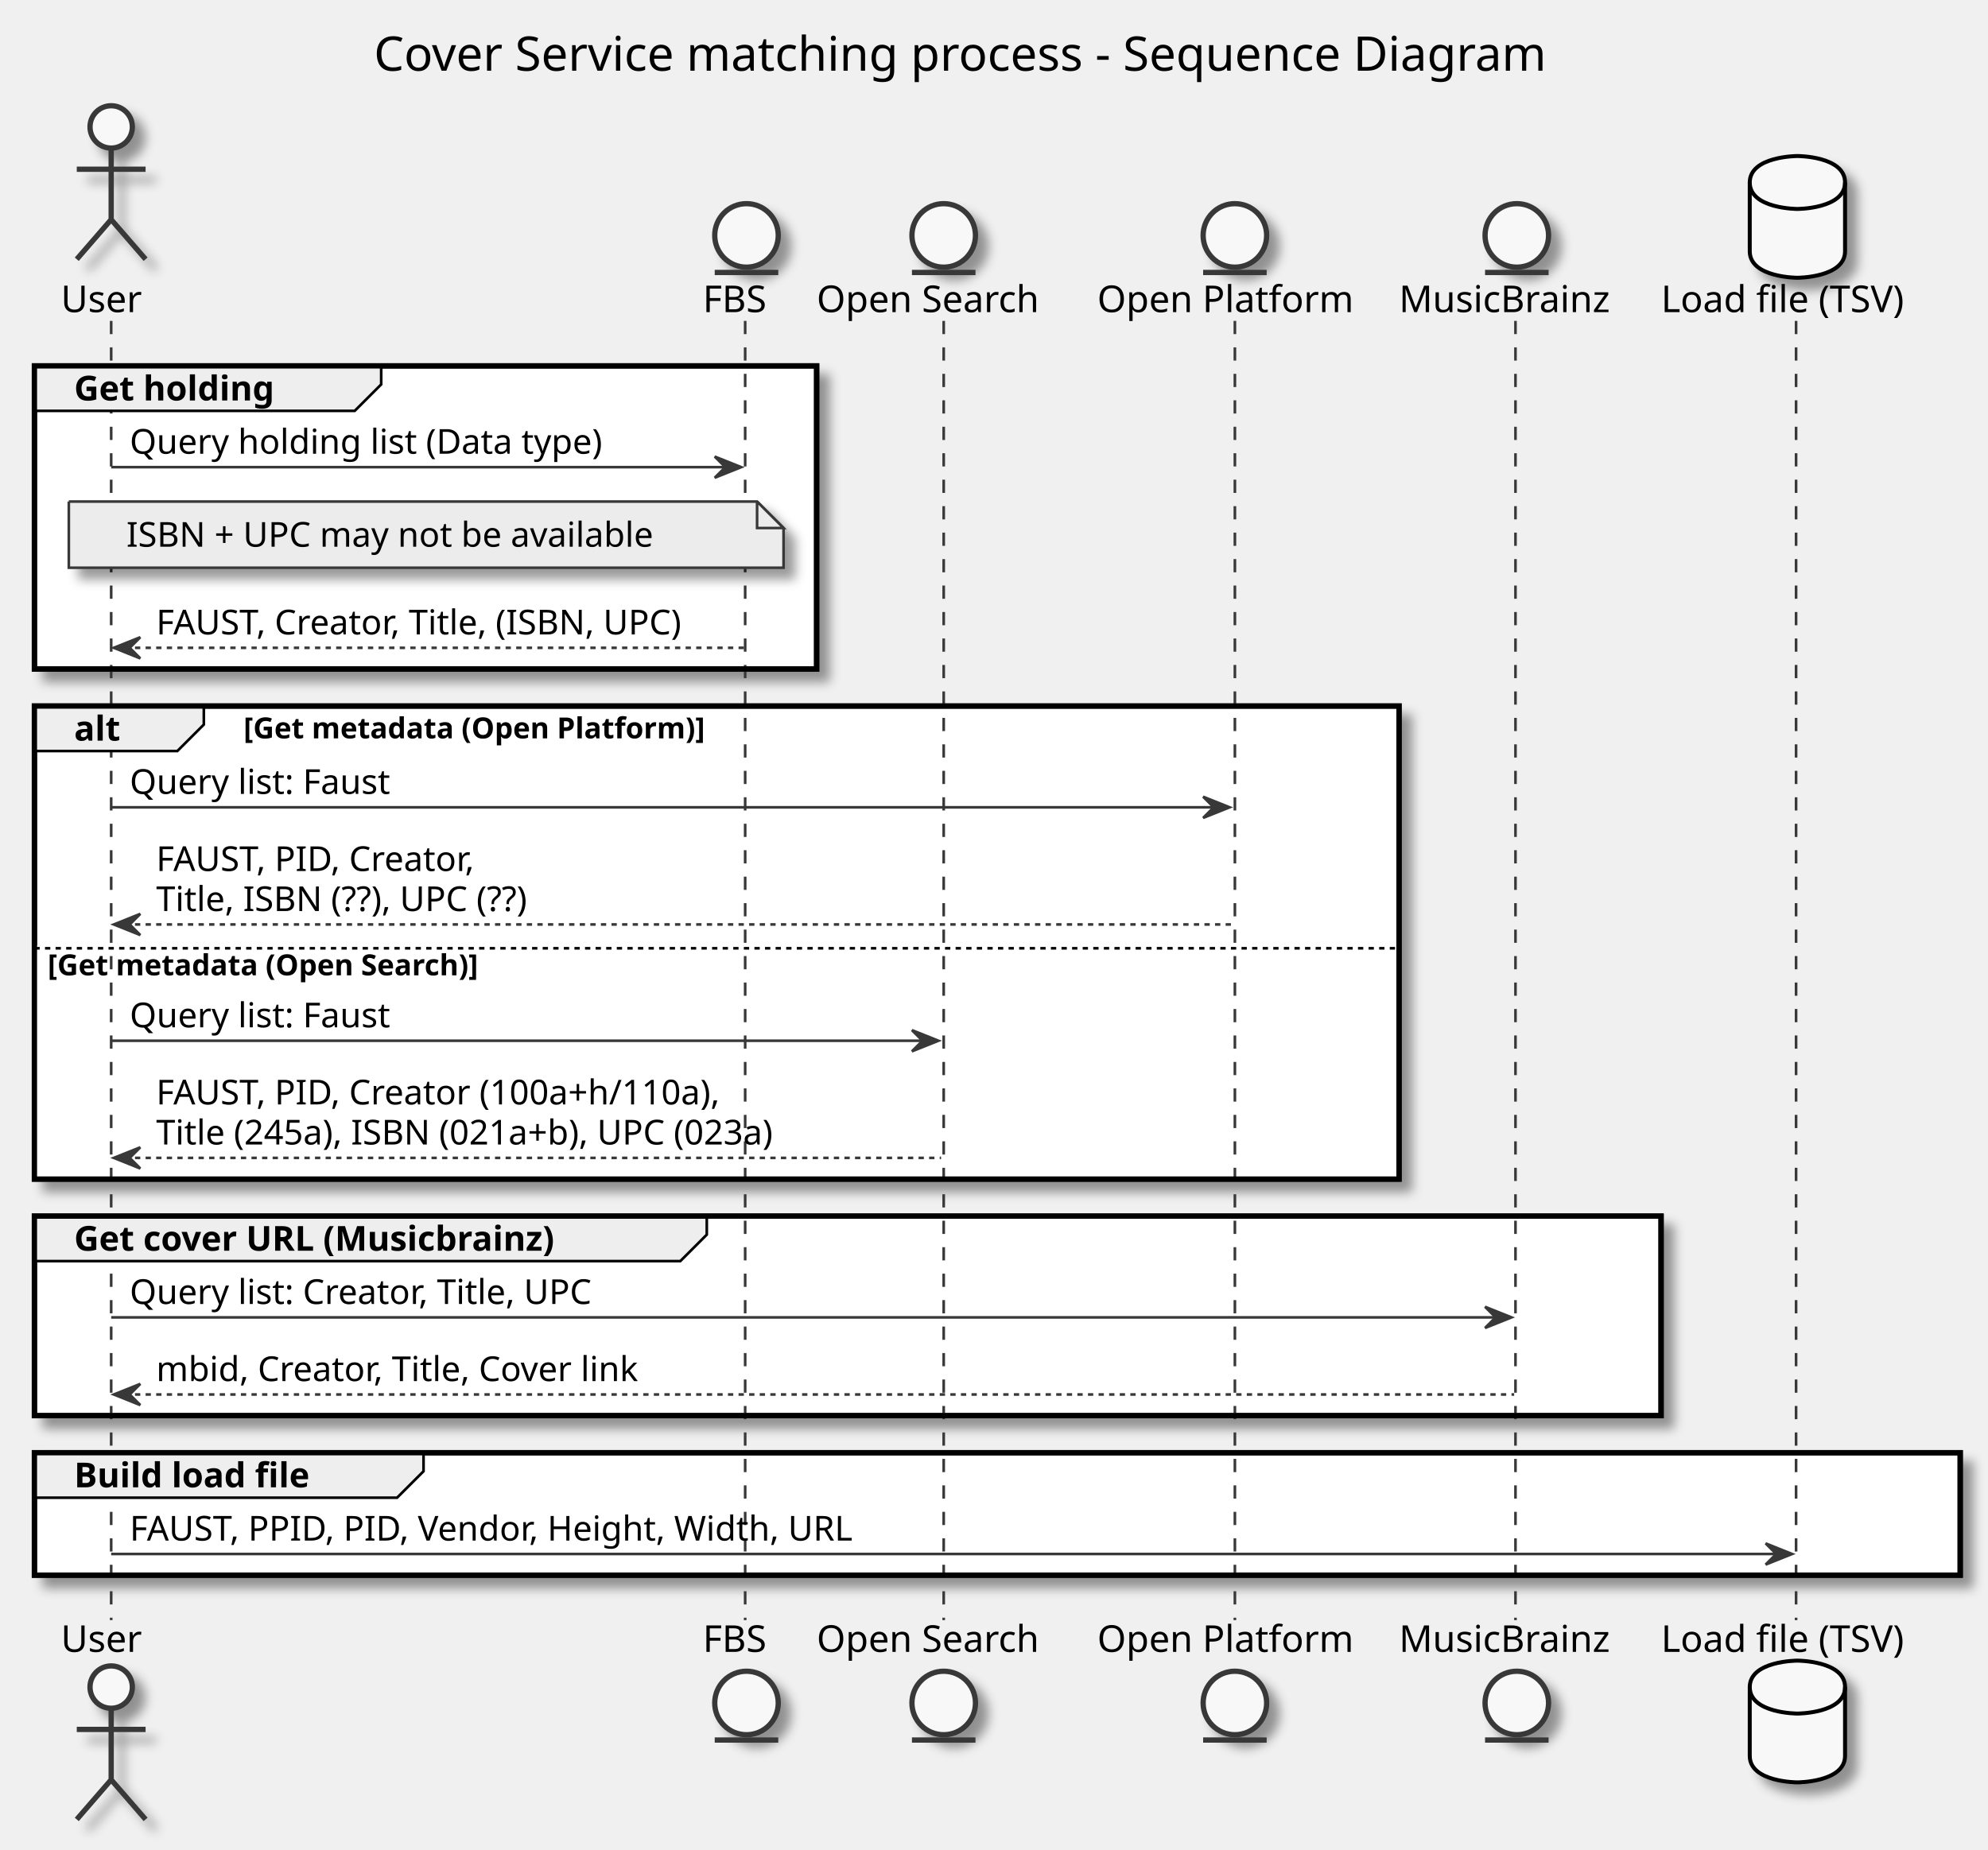
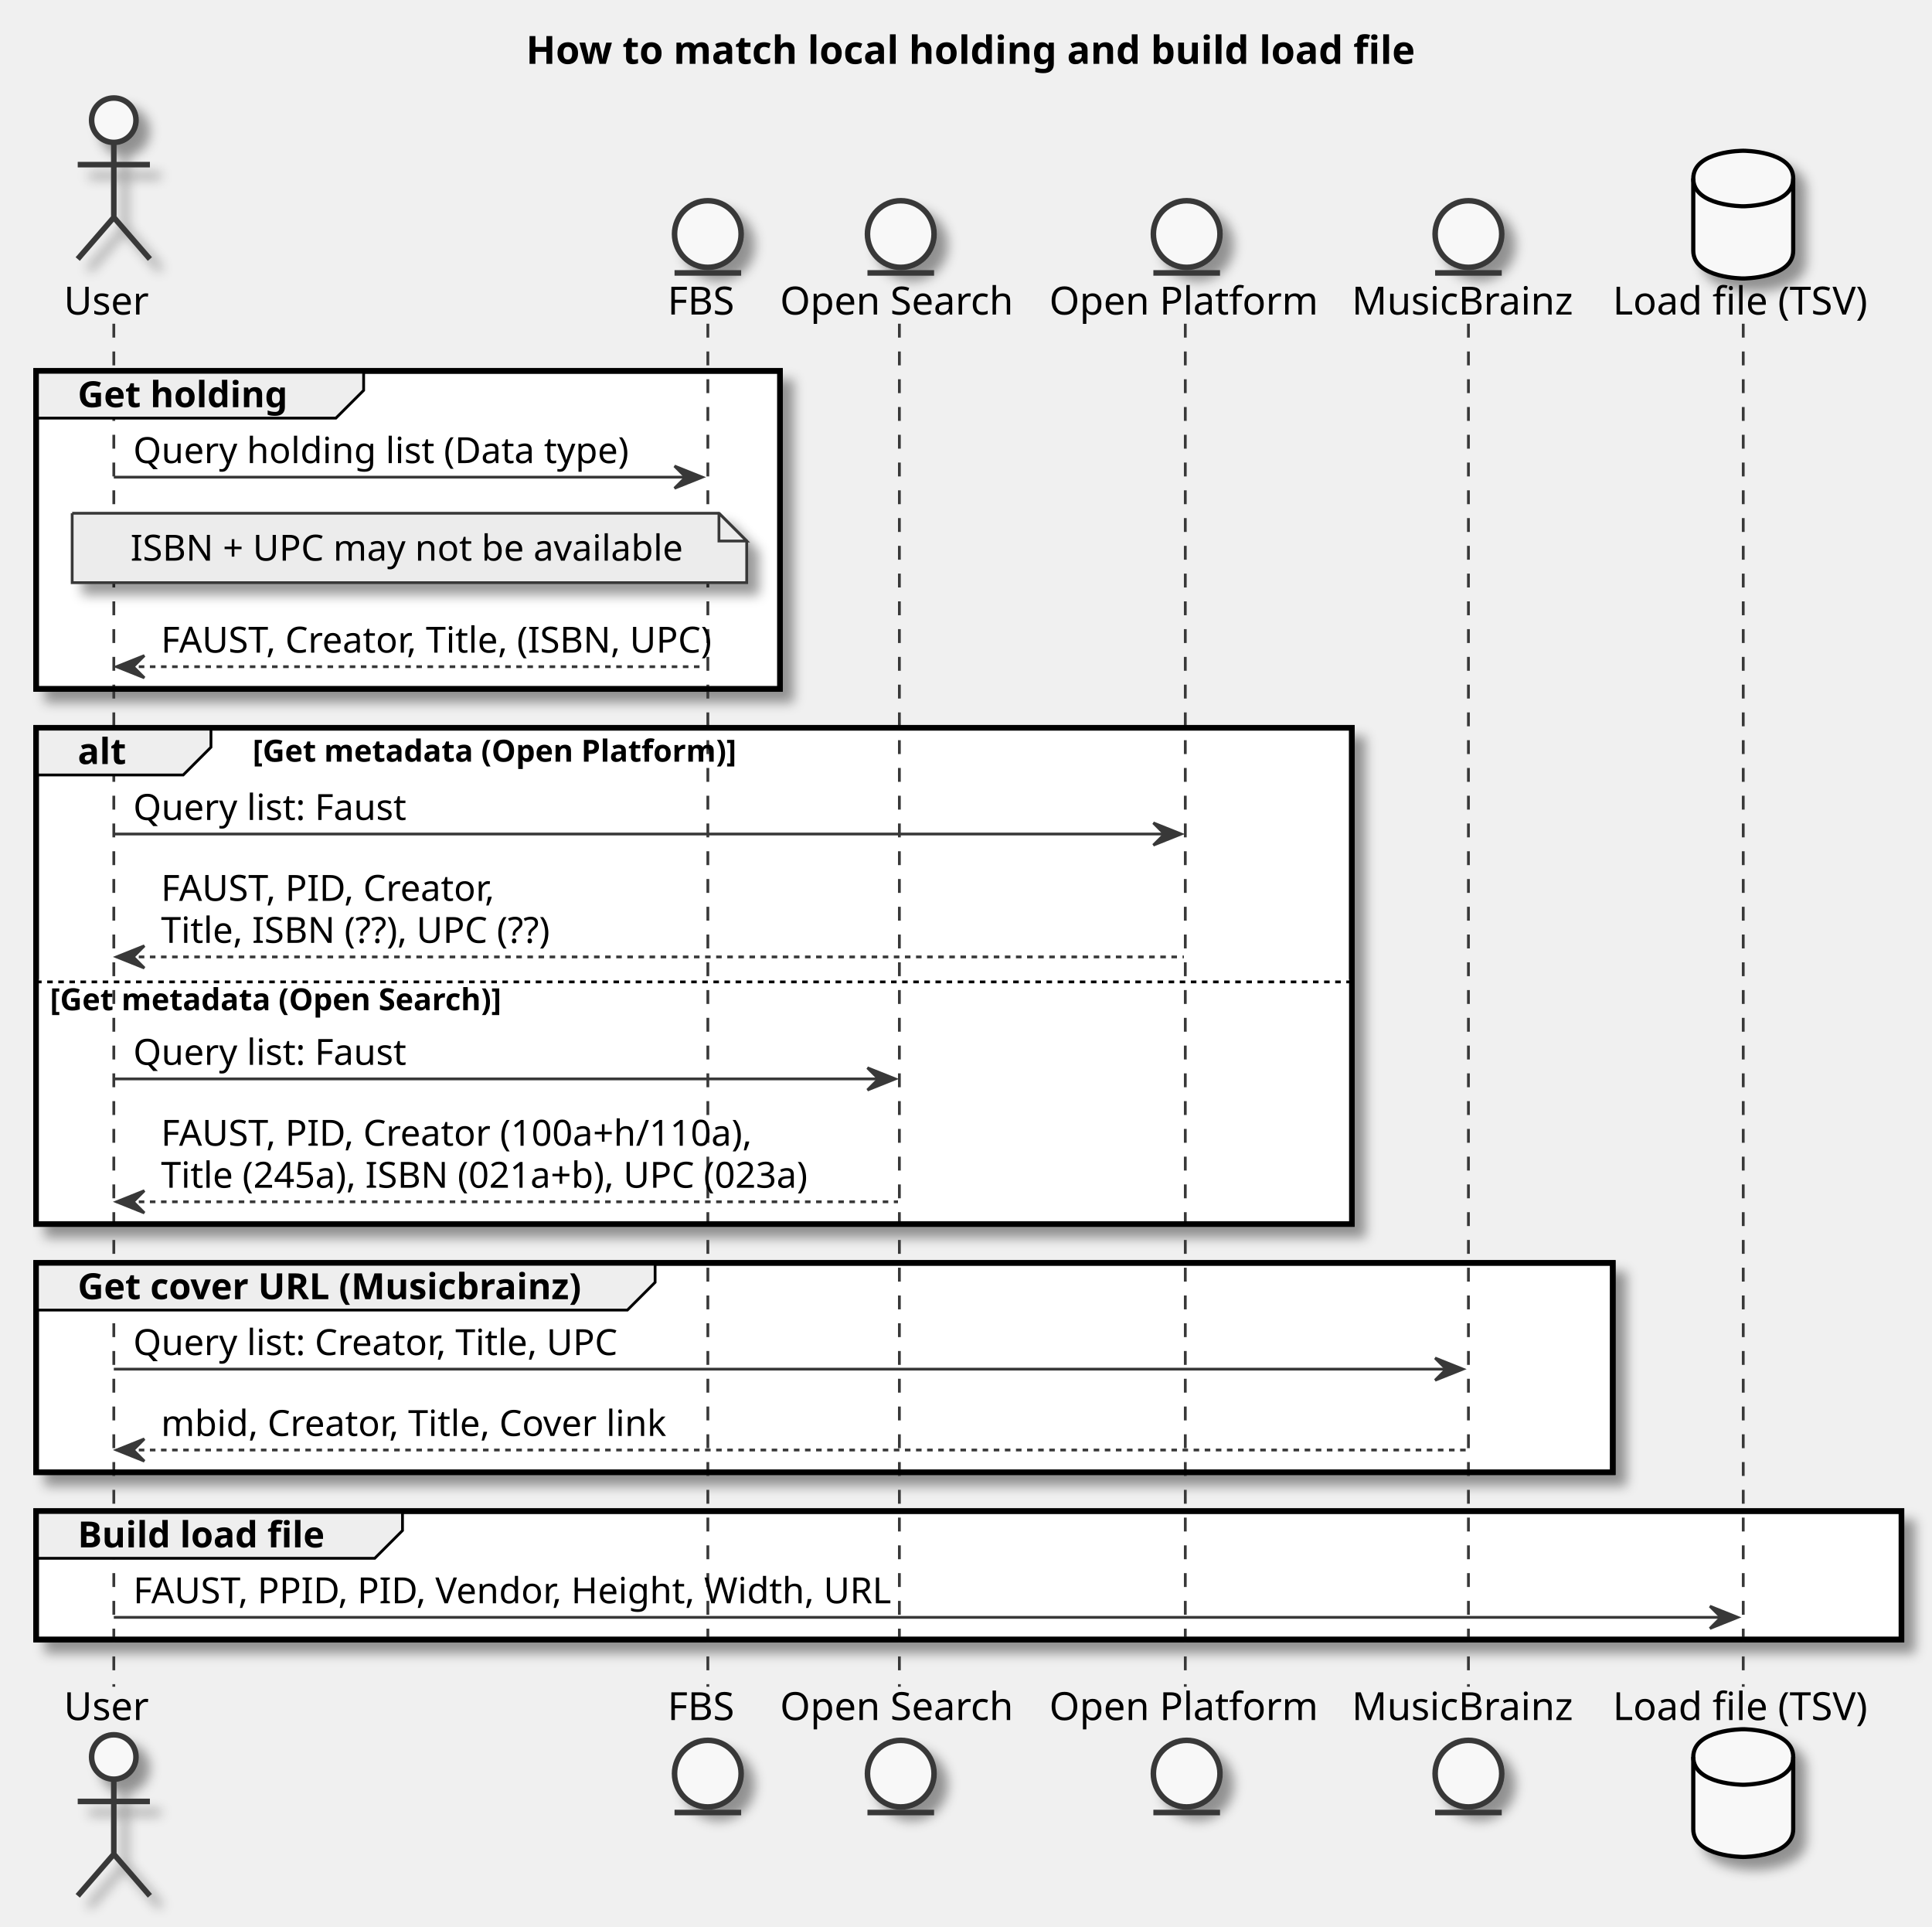
- <svg xmlns="http://www.w3.org/2000/svg" contentScriptType="application/ecmascript" contentStyleType="text/css" height="699px" preserveAspectRatio="none" style="width:751px;height:699px;" version="1.1" viewBox="0 0 751 699" width="751px" zoomAndPan="magnify">
+ <svg xmlns="http://www.w3.org/2000/svg" contentScriptType="application/ecmascript" contentStyleType="text/css" height="694px" preserveAspectRatio="none" style="width:696px;height:694px;" version="1.1" viewBox="0 0 696 694" width="696px" zoomAndPan="magnify">
  <defs>
-     <filter height="300%" id="fgkpda0b35t43" width="300%" x="-1" y="-1">
+     <filter height="300%" id="fem3eaols7ttu" width="300%" x="-1" y="-1">
      <feGaussianBlur result="blurOut" stdDeviation="2.0" />
      <feColorMatrix in="blurOut" result="blurOut2" type="matrix" values="0 0 0 0 0 0 0 0 0 0 0 0 0 0 0 0 0 0 .4 0" />
      <feOffset dx="4.0" dy="4.0" in="blurOut2" result="blurOut3" />
      <feBlend in="SourceGraphic" in2="blurOut3" mode="normal" />
    </filter>
  </defs>
  <g>
-     <text fill="#000000" font-family="sans-serif" font-size="18" lengthAdjust="spacingAndGlyphs" textLength="471" x="141.25" y="26.708">Cover Service matching process - Sequence Diagram</text>
-     <rect fill="#FFFFFF" filter="url(#fgkpda0b35t43)" height="114.531" style="stroke: #000000; stroke-width: 2.0;" width="295.5" x="13" y="138.25" />
-     <rect fill="#FFFFFF" filter="url(#fgkpda0b35t43)" height="178.734" style="stroke: #000000; stroke-width: 2.0;" width="515.5" x="13" y="266.781" />
-     <rect fill="#FFFFFF" height="88.203" style="stroke: none; stroke-width: 1.0;" width="515.5" x="13" y="357.312" />
-     <rect fill="#FFFFFF" filter="url(#fgkpda0b35t43)" height="75.398" style="stroke: #000000; stroke-width: 2.0;" width="614.5" x="13" y="459.516" />
-     <rect fill="#FFFFFF" filter="url(#fgkpda0b35t43)" height="46.266" style="stroke: #000000; stroke-width: 2.0;" width="727.5" x="13" y="548.914" />
-     <line style="stroke: #383838; stroke-width: 1.0; stroke-dasharray: 5.0,5.0;" x1="42" x2="42" y1="121.25" y2="612.18" />
-     <line style="stroke: #383838; stroke-width: 1.0; stroke-dasharray: 5.0,5.0;" x1="281.5" x2="281.5" y1="121.25" y2="612.18" />
-     <line style="stroke: #383838; stroke-width: 1.0; stroke-dasharray: 5.0,5.0;" x1="356.5" x2="356.5" y1="121.25" y2="612.18" />
-     <line style="stroke: #383838; stroke-width: 1.0; stroke-dasharray: 5.0,5.0;" x1="466.5" x2="466.5" y1="121.25" y2="612.18" />
-     <line style="stroke: #383838; stroke-width: 1.0; stroke-dasharray: 5.0,5.0;" x1="572.5" x2="572.5" y1="121.25" y2="612.18" />
-     <line style="stroke: #383838; stroke-width: 1.0; stroke-dasharray: 5.0,5.0;" x1="678.5" x2="678.5" y1="121.25" y2="612.18" />
-     <text fill="#000000" font-family="sans-serif" font-size="14" lengthAdjust="spacingAndGlyphs" textLength="32" x="23" y="117.948">User</text>
-     <ellipse cx="42" cy="47.953" fill="#F8F8F8" filter="url(#fgkpda0b35t43)" rx="8" ry="8" style="stroke: #383838; stroke-width: 2.0;" />
-     <path d="M42,55.953 L42,82.953 M29,63.953 L55,63.953 M42,82.953 L29,97.953 M42,82.953 L55,97.953 " fill="none" filter="url(#fgkpda0b35t43)" style="stroke: #383838; stroke-width: 2.0;" />
-     <text fill="#000000" font-family="sans-serif" font-size="14" lengthAdjust="spacingAndGlyphs" textLength="32" x="23" y="624.175">User</text>
-     <ellipse cx="42" cy="637.477" fill="#F8F8F8" filter="url(#fgkpda0b35t43)" rx="8" ry="8" style="stroke: #383838; stroke-width: 2.0;" />
-     <path d="M42,645.477 L42,672.477 M29,653.477 L55,653.477 M42,672.477 L29,687.477 M42,672.477 L55,687.477 " fill="none" filter="url(#fgkpda0b35t43)" style="stroke: #383838; stroke-width: 2.0;" />
-     <text fill="#000000" font-family="sans-serif" font-size="14" lengthAdjust="spacingAndGlyphs" textLength="27" x="265.5" y="117.948">FBS</text>
-     <ellipse cx="282" cy="88.953" fill="#F8F8F8" filter="url(#fgkpda0b35t43)" rx="12" ry="12" style="stroke: #383838; stroke-width: 2.0;" />
-     <line style="stroke: #383838; stroke-width: 2.0;" x1="270" x2="294" y1="102.953" y2="102.953" />
-     <text fill="#000000" font-family="sans-serif" font-size="14" lengthAdjust="spacingAndGlyphs" textLength="27" x="265.5" y="624.175">FBS</text>
-     <ellipse cx="282" cy="643.477" fill="#F8F8F8" filter="url(#fgkpda0b35t43)" rx="12" ry="12" style="stroke: #383838; stroke-width: 2.0;" />
-     <line style="stroke: #383838; stroke-width: 2.0;" x1="270" x2="294" y1="657.477" y2="657.477" />
-     <text fill="#000000" font-family="sans-serif" font-size="14" lengthAdjust="spacingAndGlyphs" textLength="90" x="308.5" y="117.948">Open Search</text>
-     <ellipse cx="356.5" cy="88.953" fill="#F8F8F8" filter="url(#fgkpda0b35t43)" rx="12" ry="12" style="stroke: #383838; stroke-width: 2.0;" />
-     <line style="stroke: #383838; stroke-width: 2.0;" x1="344.5" x2="368.5" y1="102.953" y2="102.953" />
-     <text fill="#000000" font-family="sans-serif" font-size="14" lengthAdjust="spacingAndGlyphs" textLength="90" x="308.5" y="624.175">Open Search</text>
-     <ellipse cx="356.5" cy="643.477" fill="#F8F8F8" filter="url(#fgkpda0b35t43)" rx="12" ry="12" style="stroke: #383838; stroke-width: 2.0;" />
-     <line style="stroke: #383838; stroke-width: 2.0;" x1="344.5" x2="368.5" y1="657.477" y2="657.477" />
-     <text fill="#000000" font-family="sans-serif" font-size="14" lengthAdjust="spacingAndGlyphs" textLength="98" x="414.5" y="117.948">Open Platform</text>
-     <ellipse cx="466.5" cy="88.953" fill="#F8F8F8" filter="url(#fgkpda0b35t43)" rx="12" ry="12" style="stroke: #383838; stroke-width: 2.0;" />
-     <line style="stroke: #383838; stroke-width: 2.0;" x1="454.5" x2="478.5" y1="102.953" y2="102.953" />
-     <text fill="#000000" font-family="sans-serif" font-size="14" lengthAdjust="spacingAndGlyphs" textLength="98" x="414.5" y="624.175">Open Platform</text>
-     <ellipse cx="466.5" cy="643.477" fill="#F8F8F8" filter="url(#fgkpda0b35t43)" rx="12" ry="12" style="stroke: #383838; stroke-width: 2.0;" />
-     <line style="stroke: #383838; stroke-width: 2.0;" x1="454.5" x2="478.5" y1="657.477" y2="657.477" />
-     <text fill="#000000" font-family="sans-serif" font-size="14" lengthAdjust="spacingAndGlyphs" textLength="83" x="528.5" y="117.948">MusicBrainz</text>
-     <ellipse cx="573" cy="88.953" fill="#F8F8F8" filter="url(#fgkpda0b35t43)" rx="12" ry="12" style="stroke: #383838; stroke-width: 2.0;" />
-     <line style="stroke: #383838; stroke-width: 2.0;" x1="561" x2="585" y1="102.953" y2="102.953" />
-     <text fill="#000000" font-family="sans-serif" font-size="14" lengthAdjust="spacingAndGlyphs" textLength="83" x="528.5" y="624.175">MusicBrainz</text>
-     <ellipse cx="573" cy="643.477" fill="#F8F8F8" filter="url(#fgkpda0b35t43)" rx="12" ry="12" style="stroke: #383838; stroke-width: 2.0;" />
-     <line style="stroke: #383838; stroke-width: 2.0;" x1="561" x2="585" y1="657.477" y2="657.477" />
-     <text fill="#000000" font-family="sans-serif" font-size="14" lengthAdjust="spacingAndGlyphs" textLength="97" x="627.5" y="117.948">Load file (TSV)</text>
-     <path d="M661,68.953 C661,58.953 679,58.953 679,58.953 C679,58.953 697,58.953 697,68.953 L697,94.953 C697,104.953 679,104.953 679,104.953 C679,104.953 661,104.953 661,94.953 L661,68.953 " fill="#F8F8F8" filter="url(#fgkpda0b35t43)" style="stroke: #000000; stroke-width: 1.5;" />
-     <path d="M661,68.953 C661,78.953 679,78.953 679,78.953 C679,78.953 697,78.953 697,68.953 " fill="none" style="stroke: #000000; stroke-width: 1.5;" />
-     <text fill="#000000" font-family="sans-serif" font-size="14" lengthAdjust="spacingAndGlyphs" textLength="97" x="627.5" y="624.175">Load file (TSV)</text>
-     <path d="M661,637.477 C661,627.477 679,627.477 679,627.477 C679,627.477 697,627.477 697,637.477 L697,663.477 C697,673.477 679,673.477 679,673.477 C679,673.477 661,673.477 661,663.477 L661,637.477 " fill="#F8F8F8" filter="url(#fgkpda0b35t43)" style="stroke: #000000; stroke-width: 1.5;" />
-     <path d="M661,637.477 C661,647.477 679,647.477 679,647.477 C679,647.477 697,647.477 697,637.477 " fill="none" style="stroke: #000000; stroke-width: 1.5;" />
-     <path d="M13,138.25 L144,138.25 L144,145.25 L134,155.25 L13,155.25 L13,138.25 " fill="#EEEEEE" style="stroke: #000000; stroke-width: 1.0;" />
-     <rect fill="none" height="114.531" style="stroke: #000000; stroke-width: 2.0;" width="295.5" x="13" y="138.25" />
-     <text fill="#000000" font-family="sans-serif" font-size="13" font-weight="bold" lengthAdjust="spacingAndGlyphs" textLength="86" x="28" y="151.317">Get holding</text>
-     <polygon fill="#383838" points="270,172.516,280,176.516,270,180.516,274,176.516" style="stroke: #383838; stroke-width: 1.0;" />
-     <line style="stroke: #383838; stroke-width: 1.0;" x1="42" x2="276" y1="176.516" y2="176.516" />
-     <text fill="#000000" font-family="sans-serif" font-size="13" lengthAdjust="spacingAndGlyphs" textLength="187" x="49" y="171.45">Query holding list (Data type)</text>
-     <path d="M26,189.516 L26,214.516 L296,214.516 L296,199.516 L286,189.516 L26,189.516 " fill="#ECECEC" filter="url(#fgkpda0b35t43)" style="stroke: #383838; stroke-width: 1.0;" />
-     <path d="M286,189.516 L286,199.516 L296,199.516 L286,189.516 " fill="#ECECEC" style="stroke: #383838; stroke-width: 1.0;" />
-     <text fill="#000000" font-family="sans-serif" font-size="13" lengthAdjust="spacingAndGlyphs" textLength="214" x="47.75" y="206.583">ISBN + UPC may not be available</text>
-     <polygon fill="#383838" points="53,240.781,43,244.781,53,248.781,49,244.781" style="stroke: #383838; stroke-width: 1.0;" />
-     <line style="stroke: #383838; stroke-width: 1.0; stroke-dasharray: 2.0,2.0;" x1="47" x2="281" y1="244.781" y2="244.781" />
-     <text fill="#000000" font-family="sans-serif" font-size="13" lengthAdjust="spacingAndGlyphs" textLength="216" x="59" y="239.715">FAUST, Creator, Title, (ISBN, UPC)</text>
-     <path d="M13,266.781 L77,266.781 L77,273.781 L67,283.781 L13,283.781 L13,266.781 " fill="#EEEEEE" style="stroke: #000000; stroke-width: 1.0;" />
-     <rect fill="none" height="178.734" style="stroke: #000000; stroke-width: 2.0;" width="515.5" x="13" y="266.781" />
-     <text fill="#000000" font-family="sans-serif" font-size="13" font-weight="bold" lengthAdjust="spacingAndGlyphs" textLength="19" x="28" y="279.848">alt</text>
-     <text fill="#000000" font-family="sans-serif" font-size="11" font-weight="bold" lengthAdjust="spacingAndGlyphs" textLength="203" x="92" y="278.992">[Get metadata (Open Platform)]</text>
-     <polygon fill="#383838" points="454.5,301.047,464.5,305.047,454.5,309.047,458.5,305.047" style="stroke: #383838; stroke-width: 1.0;" />
-     <line style="stroke: #383838; stroke-width: 1.0;" x1="42" x2="460.5" y1="305.047" y2="305.047" />
-     <text fill="#000000" font-family="sans-serif" font-size="13" lengthAdjust="spacingAndGlyphs" textLength="103" x="49" y="299.981">Query list: Faust</text>
-     <polygon fill="#383838" points="53,345.312,43,349.312,53,353.312,49,349.312" style="stroke: #383838; stroke-width: 1.0;" />
-     <line style="stroke: #383838; stroke-width: 1.0; stroke-dasharray: 2.0,2.0;" x1="47" x2="465.5" y1="349.312" y2="349.312" />
-     <text fill="#000000" font-family="sans-serif" font-size="13" lengthAdjust="spacingAndGlyphs" textLength="131" x="59" y="329.114">FAUST, PID, Creator,</text>
-     <text fill="#000000" font-family="sans-serif" font-size="13" lengthAdjust="spacingAndGlyphs" textLength="156" x="59" y="344.247">Title, ISBN (??), UPC (??)</text>
-     <line style="stroke: #000000; stroke-width: 1.0; stroke-dasharray: 2.0,2.0;" x1="13" x2="528.5" y1="358.312" y2="358.312" />
-     <text fill="#000000" font-family="sans-serif" font-size="11" font-weight="bold" lengthAdjust="spacingAndGlyphs" textLength="193" x="18" y="368.523">[Get metadata (Open Search)]</text>
-     <polygon fill="#383838" points="344.5,389.25,354.5,393.25,344.5,397.25,348.5,393.25" style="stroke: #383838; stroke-width: 1.0;" />
-     <line style="stroke: #383838; stroke-width: 1.0;" x1="42" x2="350.5" y1="393.25" y2="393.25" />
-     <text fill="#000000" font-family="sans-serif" font-size="13" lengthAdjust="spacingAndGlyphs" textLength="103" x="49" y="388.184">Query list: Faust</text>
-     <polygon fill="#383838" points="53,433.516,43,437.516,53,441.516,49,437.516" style="stroke: #383838; stroke-width: 1.0;" />
-     <line style="stroke: #383838; stroke-width: 1.0; stroke-dasharray: 2.0,2.0;" x1="47" x2="355.5" y1="437.516" y2="437.516" />
-     <text fill="#000000" font-family="sans-serif" font-size="13" lengthAdjust="spacingAndGlyphs" textLength="232" x="59" y="417.317">FAUST, PID, Creator (100a+h/110a),</text>
-     <text fill="#000000" font-family="sans-serif" font-size="13" lengthAdjust="spacingAndGlyphs" textLength="257" x="59" y="432.45">Title (245a), ISBN (021a+b), UPC (023a)</text>
-     <path d="M13,459.516 L267,459.516 L267,466.516 L257,476.516 L13,476.516 L13,459.516 " fill="#EEEEEE" style="stroke: #000000; stroke-width: 1.0;" />
-     <rect fill="none" height="75.398" style="stroke: #000000; stroke-width: 2.0;" width="614.5" x="13" y="459.516" />
-     <text fill="#000000" font-family="sans-serif" font-size="13" font-weight="bold" lengthAdjust="spacingAndGlyphs" textLength="209" x="28" y="472.582">Get cover URL (Musicbrainz)</text>
-     <polygon fill="#383838" points="561,493.781,571,497.781,561,501.781,565,497.781" style="stroke: #383838; stroke-width: 1.0;" />
-     <line style="stroke: #383838; stroke-width: 1.0;" x1="42" x2="567" y1="497.781" y2="497.781" />
-     <text fill="#000000" font-family="sans-serif" font-size="13" lengthAdjust="spacingAndGlyphs" textLength="185" x="49" y="492.715">Query list: Creator, Title, UPC</text>
-     <polygon fill="#383838" points="53,522.914,43,526.914,53,530.914,49,526.914" style="stroke: #383838; stroke-width: 1.0;" />
-     <line style="stroke: #383838; stroke-width: 1.0; stroke-dasharray: 2.0,2.0;" x1="47" x2="572" y1="526.914" y2="526.914" />
-     <text fill="#000000" font-family="sans-serif" font-size="13" lengthAdjust="spacingAndGlyphs" textLength="192" x="59" y="521.848">mbid, Creator, Title, Cover link</text>
-     <path d="M13,548.914 L160,548.914 L160,555.914 L150,565.914 L13,565.914 L13,548.914 " fill="#EEEEEE" style="stroke: #000000; stroke-width: 1.0;" />
-     <rect fill="none" height="46.266" style="stroke: #000000; stroke-width: 2.0;" width="727.5" x="13" y="548.914" />
-     <text fill="#000000" font-family="sans-serif" font-size="13" font-weight="bold" lengthAdjust="spacingAndGlyphs" textLength="102" x="28" y="561.981">Build load file</text>
-     <polygon fill="#383838" points="667,583.18,677,587.18,667,591.18,671,587.18" style="stroke: #383838; stroke-width: 1.0;" />
-     <line style="stroke: #383838; stroke-width: 1.0;" x1="42" x2="673" y1="587.18" y2="587.18" />
-     <text fill="#000000" font-family="sans-serif" font-size="13" lengthAdjust="spacingAndGlyphs" textLength="288" x="49" y="582.114">FAUST, PPID, PID, Vendor, Height, Width, URL</text>
+     <text fill="#000000" font-family="sans-serif" font-size="14" font-weight="bold" lengthAdjust="spacingAndGlyphs" textLength="319" x="189.5" y="22.995">How to match local holding and build load file</text>
+     <rect fill="#FFFFFF" filter="url(#fem3eaols7ttu)" height="114.531" style="stroke: #000000; stroke-width: 2.0;" width="268" x="13" y="133.594" />
+     <rect fill="#FFFFFF" filter="url(#fem3eaols7ttu)" height="178.734" style="stroke: #000000; stroke-width: 2.0;" width="474" x="13" y="262.125" />
+     <rect fill="#FFFFFF" height="88.203" style="stroke: none; stroke-width: 1.0;" width="474" x="13" y="352.656" />
+     <rect fill="#FFFFFF" filter="url(#fem3eaols7ttu)" height="75.398" style="stroke: #000000; stroke-width: 2.0;" width="568" x="13" y="454.859" />
+     <rect fill="#FFFFFF" filter="url(#fem3eaols7ttu)" height="46.266" style="stroke: #000000; stroke-width: 2.0;" width="672" x="13" y="544.258" />
+     <line style="stroke: #383838; stroke-width: 1.0; stroke-dasharray: 5.0,5.0;" x1="41" x2="41" y1="116.594" y2="607.523" />
+     <line style="stroke: #383838; stroke-width: 1.0; stroke-dasharray: 5.0,5.0;" x1="255" x2="255" y1="116.594" y2="607.523" />
+     <line style="stroke: #383838; stroke-width: 1.0; stroke-dasharray: 5.0,5.0;" x1="324" x2="324" y1="116.594" y2="607.523" />
+     <line style="stroke: #383838; stroke-width: 1.0; stroke-dasharray: 5.0,5.0;" x1="427" x2="427" y1="116.594" y2="607.523" />
+     <line style="stroke: #383838; stroke-width: 1.0; stroke-dasharray: 5.0,5.0;" x1="529" x2="529" y1="116.594" y2="607.523" />
+     <line style="stroke: #383838; stroke-width: 1.0; stroke-dasharray: 5.0,5.0;" x1="628" x2="628" y1="116.594" y2="607.523" />
+     <text fill="#000000" font-family="sans-serif" font-size="14" lengthAdjust="spacingAndGlyphs" textLength="30" x="23" y="113.292">User</text>
+     <ellipse cx="41" cy="43.297" fill="#F8F8F8" filter="url(#fem3eaols7ttu)" rx="8" ry="8" style="stroke: #383838; stroke-width: 2.0;" />
+     <path d="M41,51.297 L41,78.297 M28,59.297 L54,59.297 M41,78.297 L28,93.297 M41,78.297 L54,93.297 " fill="none" filter="url(#fem3eaols7ttu)" style="stroke: #383838; stroke-width: 2.0;" />
+     <text fill="#000000" font-family="sans-serif" font-size="14" lengthAdjust="spacingAndGlyphs" textLength="30" x="23" y="619.519">User</text>
+     <ellipse cx="41" cy="632.82" fill="#F8F8F8" filter="url(#fem3eaols7ttu)" rx="8" ry="8" style="stroke: #383838; stroke-width: 2.0;" />
+     <path d="M41,640.82 L41,667.82 M28,648.82 L54,648.82 M41,667.82 L28,682.82 M41,667.82 L54,682.82 " fill="none" filter="url(#fem3eaols7ttu)" style="stroke: #383838; stroke-width: 2.0;" />
+     <text fill="#000000" font-family="sans-serif" font-size="14" lengthAdjust="spacingAndGlyphs" textLength="23" x="240.5" y="113.292">FBS</text>
+     <ellipse cx="255" cy="84.297" fill="#F8F8F8" filter="url(#fem3eaols7ttu)" rx="12" ry="12" style="stroke: #383838; stroke-width: 2.0;" />
+     <line style="stroke: #383838; stroke-width: 2.0;" x1="243" x2="267" y1="98.297" y2="98.297" />
+     <text fill="#000000" font-family="sans-serif" font-size="14" lengthAdjust="spacingAndGlyphs" textLength="23" x="240.5" y="619.519">FBS</text>
+     <ellipse cx="255" cy="638.82" fill="#F8F8F8" filter="url(#fem3eaols7ttu)" rx="12" ry="12" style="stroke: #383838; stroke-width: 2.0;" />
+     <line style="stroke: #383838; stroke-width: 2.0;" x1="243" x2="267" y1="652.82" y2="652.82" />
+     <text fill="#000000" font-family="sans-serif" font-size="14" lengthAdjust="spacingAndGlyphs" textLength="81" x="281" y="113.292">Open Search</text>
+     <ellipse cx="324.5" cy="84.297" fill="#F8F8F8" filter="url(#fem3eaols7ttu)" rx="12" ry="12" style="stroke: #383838; stroke-width: 2.0;" />
+     <line style="stroke: #383838; stroke-width: 2.0;" x1="312.5" x2="336.5" y1="98.297" y2="98.297" />
+     <text fill="#000000" font-family="sans-serif" font-size="14" lengthAdjust="spacingAndGlyphs" textLength="81" x="281" y="619.519">Open Search</text>
+     <ellipse cx="324.5" cy="638.82" fill="#F8F8F8" filter="url(#fem3eaols7ttu)" rx="12" ry="12" style="stroke: #383838; stroke-width: 2.0;" />
+     <line style="stroke: #383838; stroke-width: 2.0;" x1="312.5" x2="336.5" y1="652.82" y2="652.82" />
+     <text fill="#000000" font-family="sans-serif" font-size="14" lengthAdjust="spacingAndGlyphs" textLength="93" x="378" y="113.292">Open Platform</text>
+     <ellipse cx="427.5" cy="84.297" fill="#F8F8F8" filter="url(#fem3eaols7ttu)" rx="12" ry="12" style="stroke: #383838; stroke-width: 2.0;" />
+     <line style="stroke: #383838; stroke-width: 2.0;" x1="415.5" x2="439.5" y1="98.297" y2="98.297" />
+     <text fill="#000000" font-family="sans-serif" font-size="14" lengthAdjust="spacingAndGlyphs" textLength="93" x="378" y="619.519">Open Platform</text>
+     <ellipse cx="427.5" cy="638.82" fill="#F8F8F8" filter="url(#fem3eaols7ttu)" rx="12" ry="12" style="stroke: #383838; stroke-width: 2.0;" />
+     <line style="stroke: #383838; stroke-width: 2.0;" x1="415.5" x2="439.5" y1="652.82" y2="652.82" />
+     <text fill="#000000" font-family="sans-serif" font-size="14" lengthAdjust="spacingAndGlyphs" textLength="78" x="487" y="113.292">MusicBrainz</text>
+     <ellipse cx="529" cy="84.297" fill="#F8F8F8" filter="url(#fem3eaols7ttu)" rx="12" ry="12" style="stroke: #383838; stroke-width: 2.0;" />
+     <line style="stroke: #383838; stroke-width: 2.0;" x1="517" x2="541" y1="98.297" y2="98.297" />
+     <text fill="#000000" font-family="sans-serif" font-size="14" lengthAdjust="spacingAndGlyphs" textLength="78" x="487" y="619.519">MusicBrainz</text>
+     <ellipse cx="529" cy="638.82" fill="#F8F8F8" filter="url(#fem3eaols7ttu)" rx="12" ry="12" style="stroke: #383838; stroke-width: 2.0;" />
+     <line style="stroke: #383838; stroke-width: 2.0;" x1="517" x2="541" y1="652.82" y2="652.82" />
+     <text fill="#000000" font-family="sans-serif" font-size="14" lengthAdjust="spacingAndGlyphs" textLength="88" x="581" y="113.292">Load file (TSV)</text>
+     <path d="M610,64.297 C610,54.297 628,54.297 628,54.297 C628,54.297 646,54.297 646,64.297 L646,90.297 C646,100.297 628,100.297 628,100.297 C628,100.297 610,100.297 610,90.297 L610,64.297 " fill="#F8F8F8" filter="url(#fem3eaols7ttu)" style="stroke: #000000; stroke-width: 1.5;" />
+     <path d="M610,64.297 C610,74.297 628,74.297 628,74.297 C628,74.297 646,74.297 646,64.297 " fill="none" style="stroke: #000000; stroke-width: 1.5;" />
+     <text fill="#000000" font-family="sans-serif" font-size="14" lengthAdjust="spacingAndGlyphs" textLength="88" x="581" y="619.519">Load file (TSV)</text>
+     <path d="M610,632.82 C610,622.82 628,622.82 628,622.82 C628,622.82 646,622.82 646,632.82 L646,658.82 C646,668.82 628,668.82 628,668.82 C628,668.82 610,668.82 610,658.82 L610,632.82 " fill="#F8F8F8" filter="url(#fem3eaols7ttu)" style="stroke: #000000; stroke-width: 1.5;" />
+     <path d="M610,632.82 C610,642.82 628,642.82 628,642.82 C628,642.82 646,642.82 646,632.82 " fill="none" style="stroke: #000000; stroke-width: 1.5;" />
+     <path d="M13,133.594 L131,133.594 L131,140.594 L121,150.594 L13,150.594 L13,133.594 " fill="#EEEEEE" style="stroke: #000000; stroke-width: 1.0;" />
+     <rect fill="none" height="114.531" style="stroke: #000000; stroke-width: 2.0;" width="268" x="13" y="133.594" />
+     <text fill="#000000" font-family="sans-serif" font-size="13" font-weight="bold" lengthAdjust="spacingAndGlyphs" textLength="73" x="28" y="146.661">Get holding</text>
+     <polygon fill="#383838" points="243,167.859,253,171.859,243,175.859,247,171.859" style="stroke: #383838; stroke-width: 1.0;" />
+     <line style="stroke: #383838; stroke-width: 1.0;" x1="41" x2="249" y1="171.859" y2="171.859" />
+     <text fill="#000000" font-family="sans-serif" font-size="13" lengthAdjust="spacingAndGlyphs" textLength="169" x="48" y="166.793">Query holding list (Data type)</text>
+     <path d="M26,184.859 L26,209.859 L269,209.859 L269,194.859 L259,184.859 L26,184.859 " fill="#ECECEC" filter="url(#fem3eaols7ttu)" style="stroke: #383838; stroke-width: 1.0;" />
+     <path d="M259,184.859 L259,194.859 L269,194.859 L259,184.859 " fill="#ECECEC" style="stroke: #383838; stroke-width: 1.0;" />
+     <text fill="#000000" font-family="sans-serif" font-size="13" lengthAdjust="spacingAndGlyphs" textLength="188" x="47" y="201.926">ISBN + UPC may not be available</text>
+     <polygon fill="#383838" points="52,236.125,42,240.125,52,244.125,48,240.125" style="stroke: #383838; stroke-width: 1.0;" />
+     <line style="stroke: #383838; stroke-width: 1.0; stroke-dasharray: 2.0,2.0;" x1="46" x2="254" y1="240.125" y2="240.125" />
+     <text fill="#000000" font-family="sans-serif" font-size="13" lengthAdjust="spacingAndGlyphs" textLength="190" x="58" y="235.059">FAUST, Creator, Title, (ISBN, UPC)</text>
+     <path d="M13,262.125 L76,262.125 L76,269.125 L66,279.125 L13,279.125 L13,262.125 " fill="#EEEEEE" style="stroke: #000000; stroke-width: 1.0;" />
+     <rect fill="none" height="178.734" style="stroke: #000000; stroke-width: 2.0;" width="474" x="13" y="262.125" />
+     <text fill="#000000" font-family="sans-serif" font-size="13" font-weight="bold" lengthAdjust="spacingAndGlyphs" textLength="18" x="28" y="275.192">alt</text>
+     <text fill="#000000" font-family="sans-serif" font-size="11" font-weight="bold" lengthAdjust="spacingAndGlyphs" textLength="172" x="91" y="274.335">[Get metadata (Open Platform)]</text>
+     <polygon fill="#383838" points="415.5,296.391,425.5,300.391,415.5,304.391,419.5,300.391" style="stroke: #383838; stroke-width: 1.0;" />
+     <line style="stroke: #383838; stroke-width: 1.0;" x1="41" x2="421.5" y1="300.391" y2="300.391" />
+     <text fill="#000000" font-family="sans-serif" font-size="13" lengthAdjust="spacingAndGlyphs" textLength="92" x="48" y="295.325">Query list: Faust</text>
+     <polygon fill="#383838" points="52,340.656,42,344.656,52,348.656,48,344.656" style="stroke: #383838; stroke-width: 1.0;" />
+     <line style="stroke: #383838; stroke-width: 1.0; stroke-dasharray: 2.0,2.0;" x1="46" x2="426.5" y1="344.656" y2="344.656" />
+     <text fill="#000000" font-family="sans-serif" font-size="13" lengthAdjust="spacingAndGlyphs" textLength="117" x="58" y="324.457">FAUST, PID, Creator,</text>
+     <text fill="#000000" font-family="sans-serif" font-size="13" lengthAdjust="spacingAndGlyphs" textLength="135" x="58" y="339.59">Title, ISBN (??), UPC (??)</text>
+     <line style="stroke: #000000; stroke-width: 1.0; stroke-dasharray: 2.0,2.0;" x1="13" x2="487" y1="353.656" y2="353.656" />
+     <text fill="#000000" font-family="sans-serif" font-size="11" font-weight="bold" lengthAdjust="spacingAndGlyphs" textLength="160" x="18" y="363.867">[Get metadata (Open Search)]</text>
+     <polygon fill="#383838" points="312.5,384.594,322.5,388.594,312.5,392.594,316.5,388.594" style="stroke: #383838; stroke-width: 1.0;" />
+     <line style="stroke: #383838; stroke-width: 1.0;" x1="41" x2="318.5" y1="388.594" y2="388.594" />
+     <text fill="#000000" font-family="sans-serif" font-size="13" lengthAdjust="spacingAndGlyphs" textLength="92" x="48" y="383.528">Query list: Faust</text>
+     <polygon fill="#383838" points="52,428.859,42,432.859,52,436.859,48,432.859" style="stroke: #383838; stroke-width: 1.0;" />
+     <line style="stroke: #383838; stroke-width: 1.0; stroke-dasharray: 2.0,2.0;" x1="46" x2="323.5" y1="432.859" y2="432.859" />
+     <text fill="#000000" font-family="sans-serif" font-size="13" lengthAdjust="spacingAndGlyphs" textLength="204" x="58" y="412.661">FAUST, PID, Creator (100a+h/110a),</text>
+     <text fill="#000000" font-family="sans-serif" font-size="13" lengthAdjust="spacingAndGlyphs" textLength="221" x="58" y="427.793">Title (245a), ISBN (021a+b), UPC (023a)</text>
+     <path d="M13,454.859 L236,454.859 L236,461.859 L226,471.859 L13,471.859 L13,454.859 " fill="#EEEEEE" style="stroke: #000000; stroke-width: 1.0;" />
+     <rect fill="none" height="75.398" style="stroke: #000000; stroke-width: 2.0;" width="568" x="13" y="454.859" />
+     <text fill="#000000" font-family="sans-serif" font-size="13" font-weight="bold" lengthAdjust="spacingAndGlyphs" textLength="178" x="28" y="467.926">Get cover URL (Musicbrainz)</text>
+     <polygon fill="#383838" points="517,489.125,527,493.125,517,497.125,521,493.125" style="stroke: #383838; stroke-width: 1.0;" />
+     <line style="stroke: #383838; stroke-width: 1.0;" x1="41" x2="523" y1="493.125" y2="493.125" />
+     <text fill="#000000" font-family="sans-serif" font-size="13" lengthAdjust="spacingAndGlyphs" textLength="165" x="48" y="488.059">Query list: Creator, Title, UPC</text>
+     <polygon fill="#383838" points="52,518.258,42,522.258,52,526.258,48,522.258" style="stroke: #383838; stroke-width: 1.0;" />
+     <line style="stroke: #383838; stroke-width: 1.0; stroke-dasharray: 2.0,2.0;" x1="46" x2="528" y1="522.258" y2="522.258" />
+     <text fill="#000000" font-family="sans-serif" font-size="13" lengthAdjust="spacingAndGlyphs" textLength="173" x="58" y="517.192">mbid, Creator, Title, Cover link</text>
+     <path d="M13,544.258 L145,544.258 L145,551.258 L135,561.258 L13,561.258 L13,544.258 " fill="#EEEEEE" style="stroke: #000000; stroke-width: 1.0;" />
+     <rect fill="none" height="46.266" style="stroke: #000000; stroke-width: 2.0;" width="672" x="13" y="544.258" />
+     <text fill="#000000" font-family="sans-serif" font-size="13" font-weight="bold" lengthAdjust="spacingAndGlyphs" textLength="87" x="28" y="557.325">Build load file</text>
+     <polygon fill="#383838" points="616,578.523,626,582.523,616,586.523,620,582.523" style="stroke: #383838; stroke-width: 1.0;" />
+     <line style="stroke: #383838; stroke-width: 1.0;" x1="41" x2="622" y1="582.523" y2="582.523" />
+     <text fill="#000000" font-family="sans-serif" font-size="13" lengthAdjust="spacingAndGlyphs" textLength="260" x="48" y="577.457">FAUST, PPID, PID, Vendor, Height, Width, URL</text>
  </g>
</svg>
